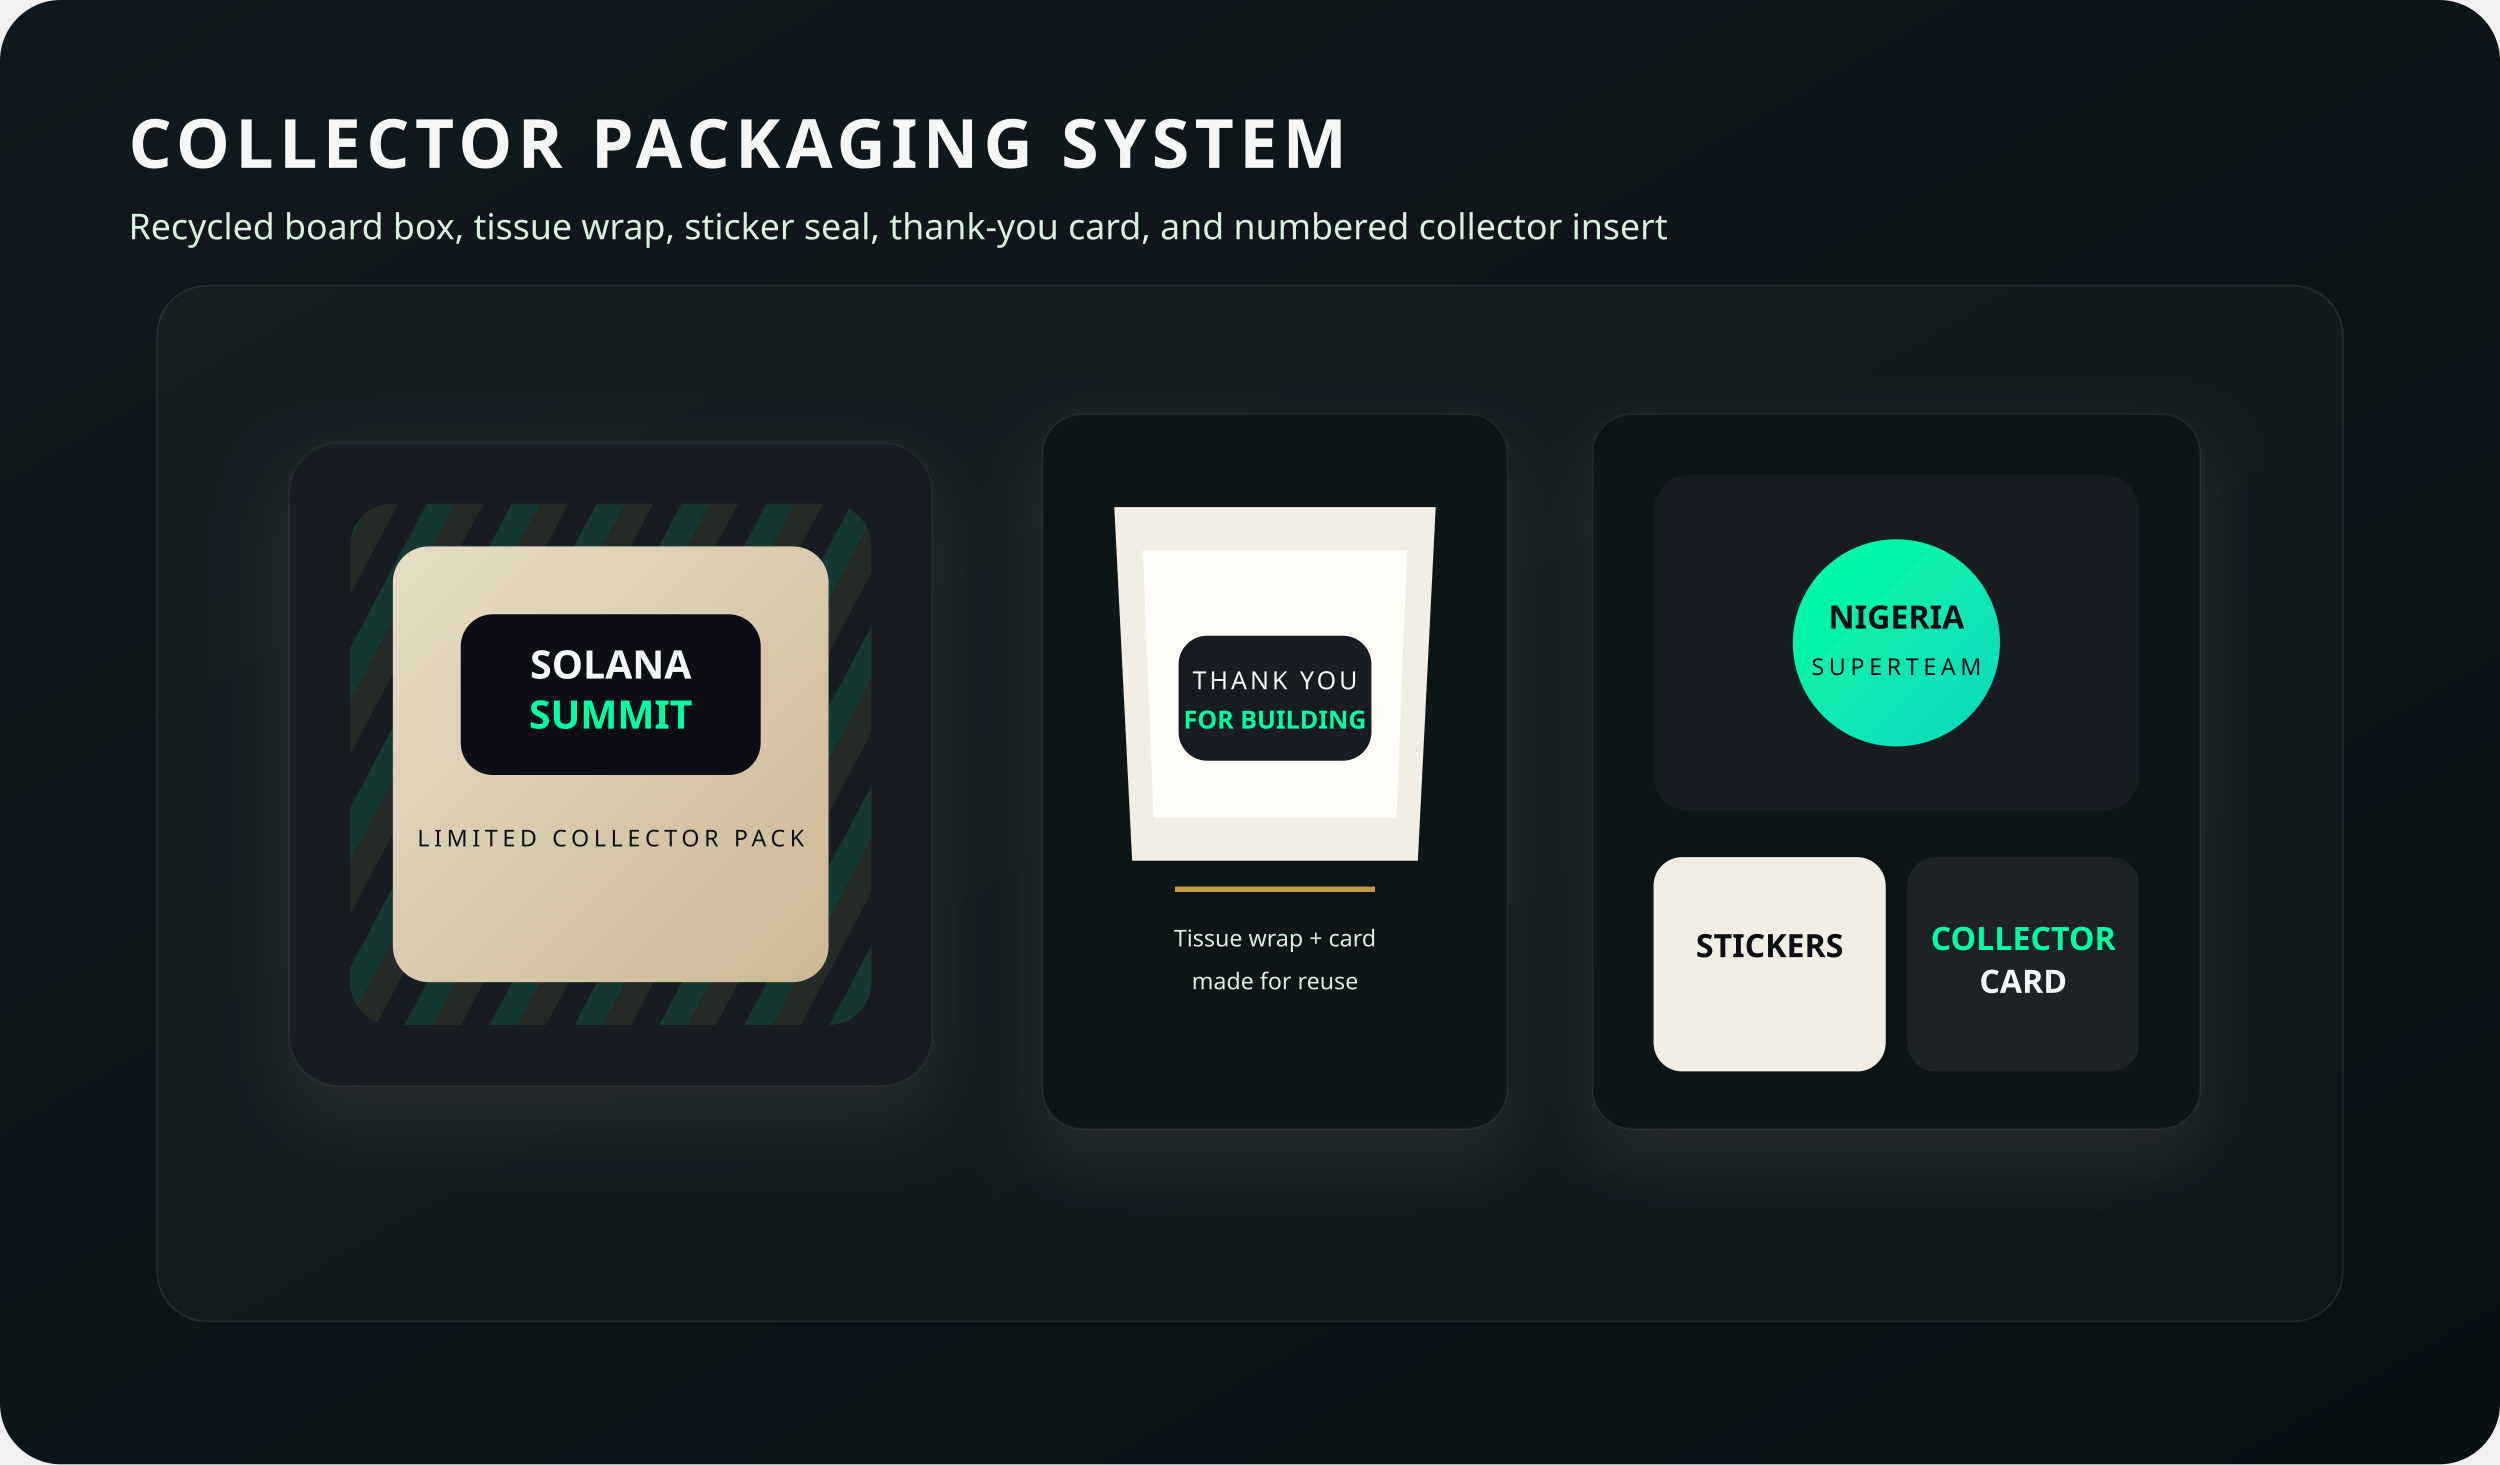
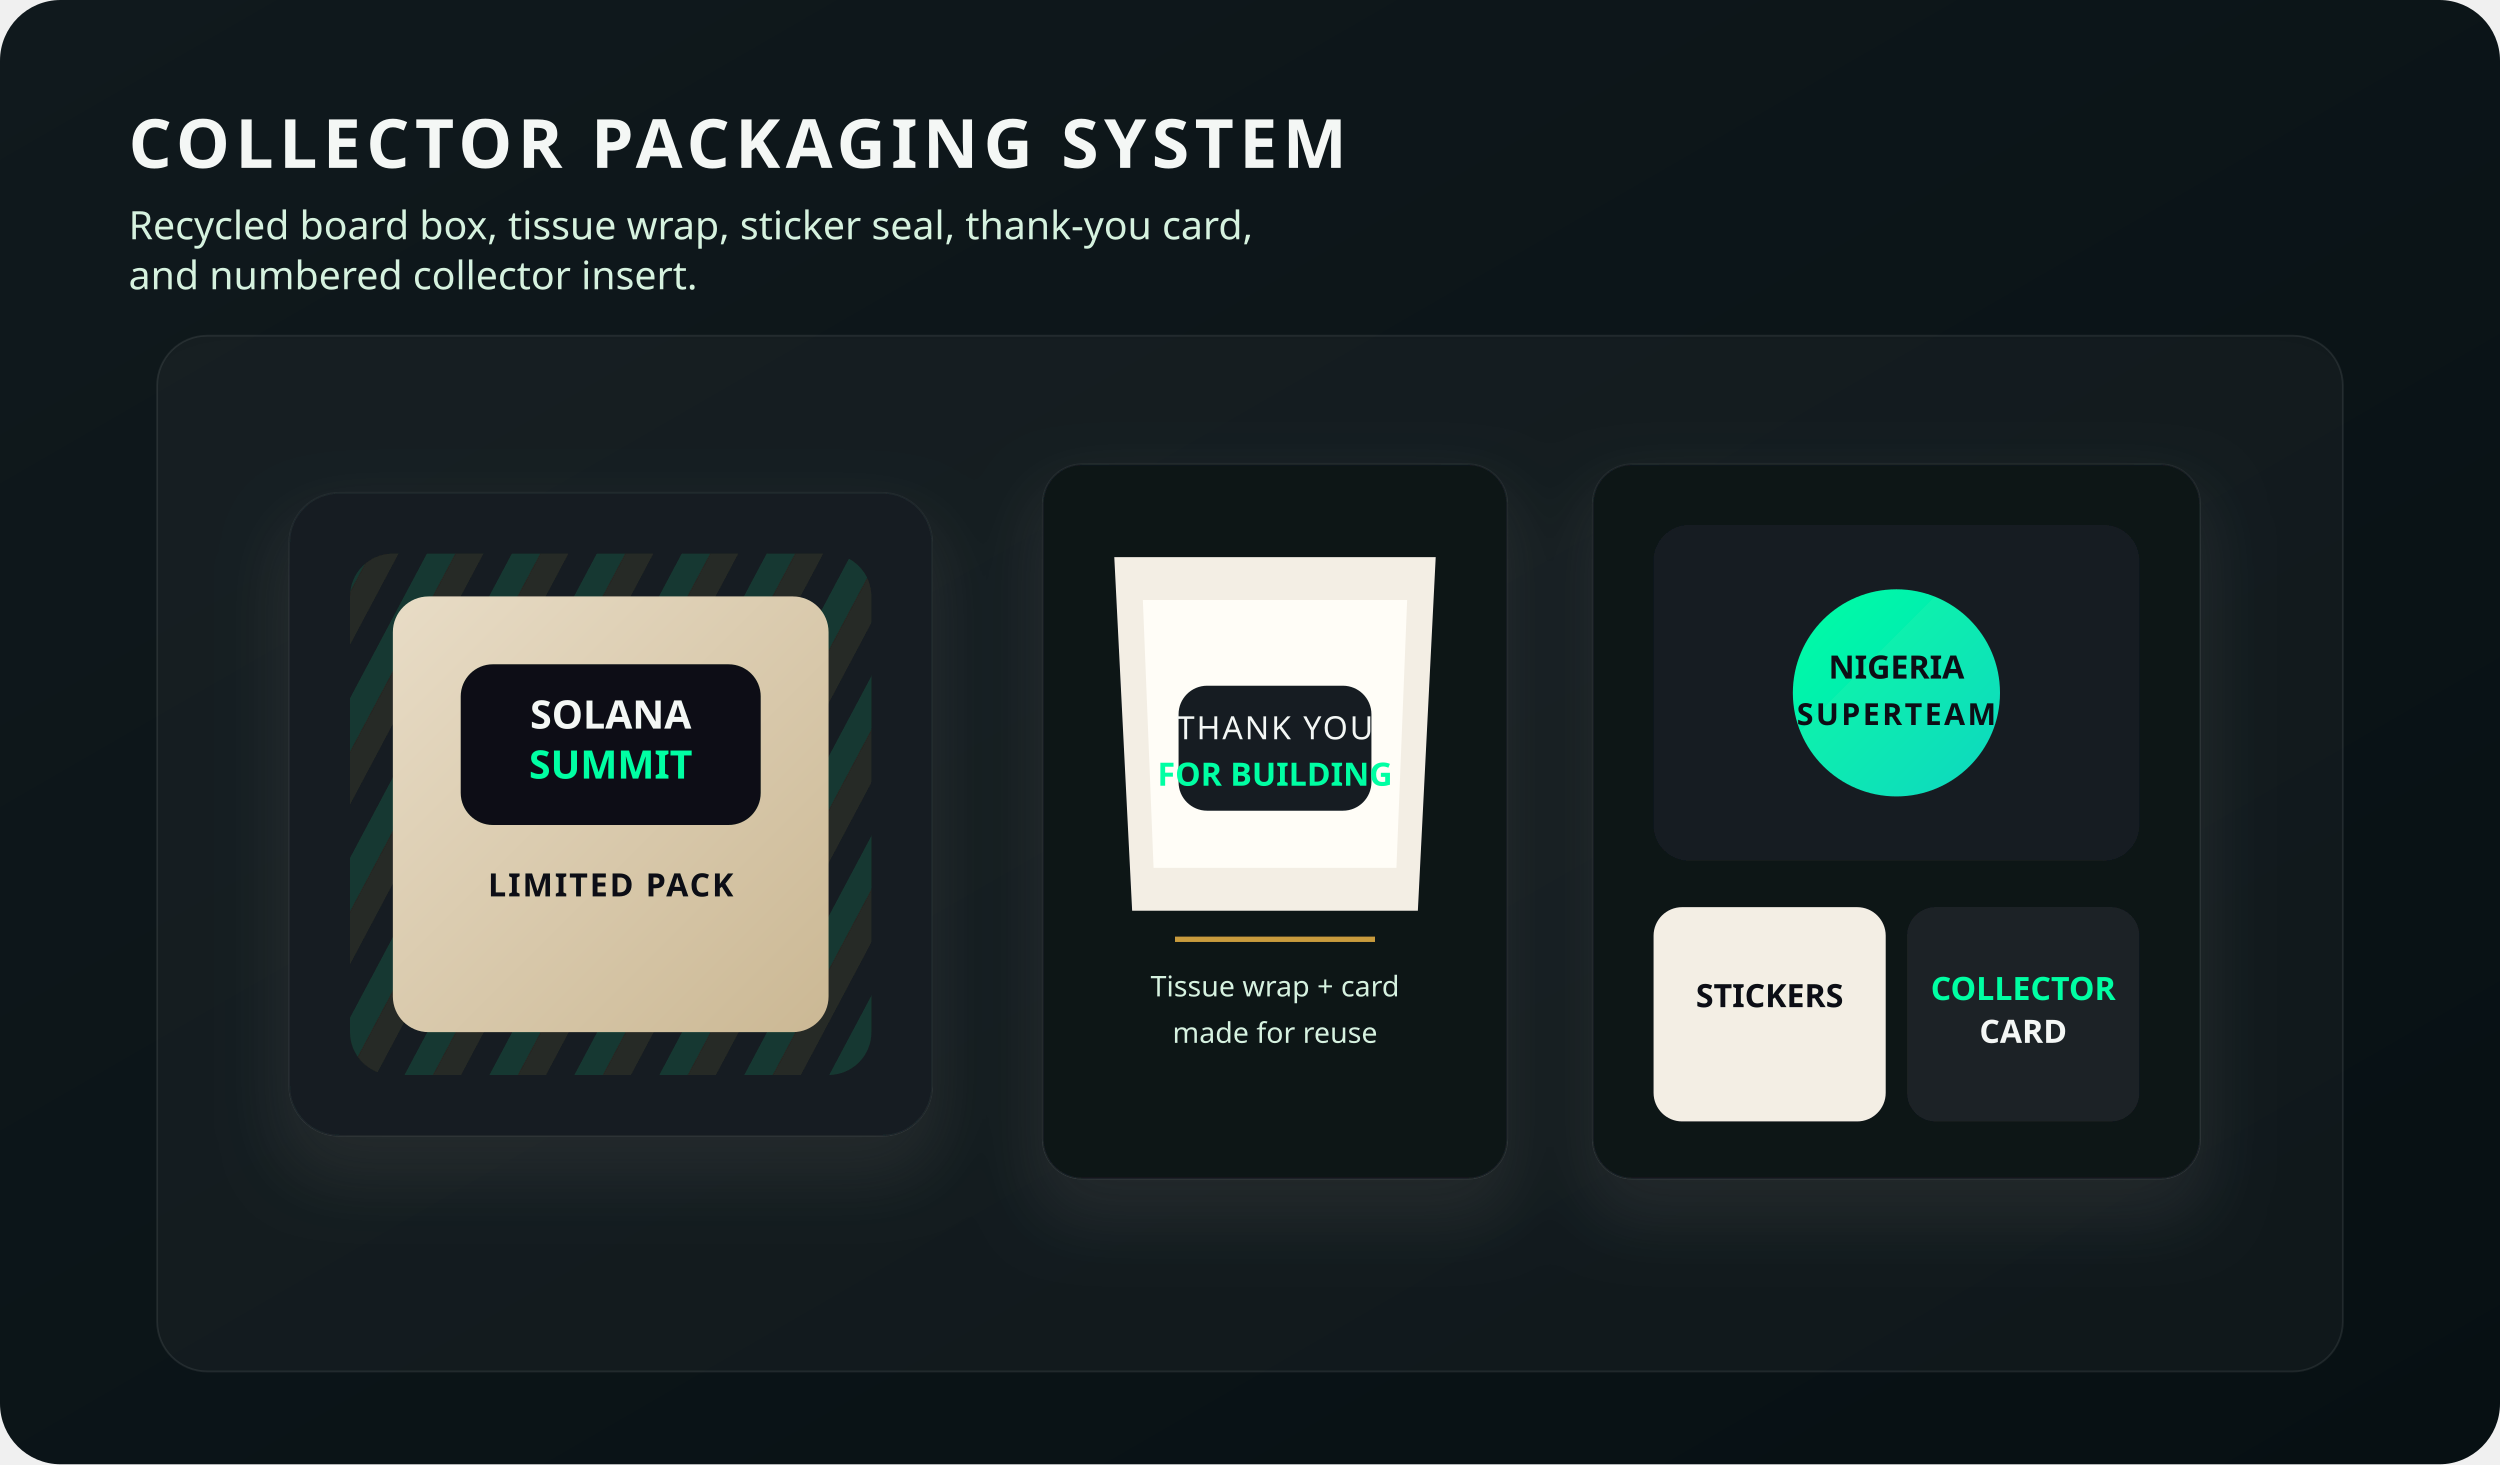
<svg xmlns="http://www.w3.org/2000/svg" viewBox="0 0 1400 820" role="img" aria-label="Packaging system production render">
  <defs>
    <linearGradient id="bg" x1="0" y1="0" x2="1" y2="1">
      <stop offset="0%" stop-color="#10191d" />
      <stop offset="100%" stop-color="#071013" />
    </linearGradient>
    <linearGradient id="box" x1="0" y1="0" x2="1" y2="1">
      <stop offset="0%" stop-color="#e8dcc6" />
      <stop offset="100%" stop-color="#cbb894" />
    </linearGradient>
    <linearGradient id="mint" x1="0" y1="0" x2="1" y2="1">
      <stop offset="0%" stop-color="#00ffa3" />
      <stop offset="100%" stop-color="#12d6c0" />
    </linearGradient>
    <filter id="shadow" x="-20%" y="-20%" width="140%" height="140%">
      <feDropShadow dx="0" dy="18" stdDeviation="18" flood-color="#000" flood-opacity=".34" />
    </filter>
    <pattern id="diags" width="42" height="42" patternUnits="userSpaceOnUse" patternTransform="rotate(28)">
      <rect width="42" height="42" fill="none" />
      <rect x="0" y="0" width="14" height="42" fill="#00ffa3" opacity=".12" />
      <rect x="14" y="0" width="14" height="42" fill="#c89b3c" opacity=".1" />
      <rect x="28" y="0" width="14" height="42" fill="#081114" opacity=".06" />
    </pattern>
  </defs>
  <rect width="1400" height="820" rx="34" fill="url(#bg)" />
  <text x="72" y="94" fill="#f4f7f5" font-family="Bahnschrift, Segoe UI, sans-serif" font-size="38" font-weight="700" letter-spacing=".08em">COLLECTOR PACKAGING SYSTEM</text>
-   <text x="72" y="134" fill="#d6f2df" font-family="Bahnschrift, Segoe UI, sans-serif" font-size="20">Recycled board box, tissue wrap, sticker seal, thank-you card, and numbered collector insert</text>
-   <g filter="url(#shadow)" transform="translate(88,160)">
+   <text x="72" y="134" fill="#d6f2df" font-family="Bahnschrift, Segoe UI, sans-serif" font-size="22">Recycled board box, tissue wrap, sticker seal, thank-you card,</text>
+   <text x="72" y="162" fill="#d6f2df" font-family="Bahnschrift, Segoe UI, sans-serif" font-size="22">and numbered collector insert.</text>
+   <g filter="url(#shadow)" transform="translate(88,188)">
    <rect width="1224" height="580" rx="28" fill="rgba(255,255,255,.03)" stroke="#ffffff" stroke-opacity=".08" />
    <g transform="translate(74,88)">
      <rect x="0" y="0" width="360" height="360" rx="28" fill="#151d22" stroke="#ffffff" stroke-opacity=".05" />
      <rect x="34" y="34" width="292" height="292" rx="24" fill="url(#diags)" />
      <rect x="58" y="58" width="244" height="244" rx="20" fill="url(#box)" />
      <rect x="96" y="96" width="168" height="90" rx="18" fill="#0b1114" />
      <text x="180" y="132" text-anchor="middle" fill="#f4f7f5" font-family="Bahnschrift, Segoe UI, sans-serif" font-size="22" font-weight="700">SOLANA</text>
      <text x="180" y="160" text-anchor="middle" fill="#00ffa3" font-family="Bahnschrift, Segoe UI, sans-serif" font-size="22" font-weight="700">SUMMIT</text>
-       <text x="180" y="226" text-anchor="middle" fill="#081114" font-family="Bahnschrift, Segoe UI, sans-serif" font-size="13" letter-spacing=".2em">LIMITED COLLECTOR PACK</text>
+       <text x="180" y="226" text-anchor="middle" fill="#081114" font-family="Bahnschrift, Segoe UI, sans-serif" font-size="18" font-weight="700" letter-spacing=".06em">LIMITED PACK</text>
    </g>
    <g transform="translate(496,72)">
      <rect x="0" y="0" width="260" height="400" rx="22" fill="#0d1418" stroke="#ffffff" stroke-opacity=".06" />
      <path d="M40 52 H220 L210 250 H50 Z" fill="#f3eee4" />
      <path d="M56 76 H204 L198 226 H62 Z" fill="#fffdf7" />
      <rect x="76" y="124" width="108" height="70" rx="16" fill="#151d22" />
-       <text x="130" y="154" text-anchor="middle" fill="#f4f7f5" font-family="Bahnschrift, Segoe UI, sans-serif" font-size="14" letter-spacing=".12em">THANK YOU</text>
-       <text x="130" y="176" text-anchor="middle" fill="#00ffa3" font-family="Bahnschrift, Segoe UI, sans-serif" font-size="14" font-weight="700">FOR BUILDING</text>
+       <text x="130" y="154" text-anchor="middle" fill="#f4f7f5" font-family="Bahnschrift, Segoe UI, sans-serif" font-size="18" letter-spacing=".06em">THANK YOU</text>
+       <text x="130" y="180" text-anchor="middle" fill="#00ffa3" font-family="Bahnschrift, Segoe UI, sans-serif" font-size="18" font-weight="700">FOR BUILDING</text>
      <path d="M74 266 H186" stroke="#c89b3c" stroke-width="3" />
-       <text x="130" y="298" text-anchor="middle" fill="#d6f2df" font-family="Bahnschrift, Segoe UI, sans-serif" font-size="13">Tissue wrap + card</text>
-       <text x="130" y="322" text-anchor="middle" fill="#d6f2df" font-family="Bahnschrift, Segoe UI, sans-serif" font-size="13">made for reuse</text>
+       <text x="130" y="298" text-anchor="middle" fill="#d6f2df" font-family="Bahnschrift, Segoe UI, sans-serif" font-size="16">Tissue wrap + card</text>
+       <text x="130" y="324" text-anchor="middle" fill="#d6f2df" font-family="Bahnschrift, Segoe UI, sans-serif" font-size="16">made for reuse</text>
    </g>
    <g transform="translate(804,72)">
      <rect x="0" y="0" width="340" height="400" rx="22" fill="#0d1418" stroke="#ffffff" stroke-opacity=".06" />
      <rect x="34" y="34" width="272" height="188" rx="20" fill="#151d22" />
      <circle cx="170" cy="128" r="58" fill="url(#mint)" />
      <text x="170" y="120" text-anchor="middle" fill="#081114" font-family="Bahnschrift, Segoe UI, sans-serif" font-size="18" font-weight="700">NIGERIA</text>
-       <text x="170" y="146" text-anchor="middle" fill="#081114" font-family="Bahnschrift, Segoe UI, sans-serif" font-size="13" letter-spacing=".2em">SUPERTEAM</text>
+       <text x="170" y="146" text-anchor="middle" fill="#081114" font-family="Bahnschrift, Segoe UI, sans-serif" font-size="17" font-weight="700" letter-spacing=".08em">SUPERTEAM</text>
      <rect x="34" y="248" width="130" height="120" rx="16" fill="#f3eee4" />
      <rect x="176" y="248" width="130" height="120" rx="16" fill="#1d2327" />
      <text x="99" y="304" text-anchor="middle" fill="#081114" font-family="Bahnschrift, Segoe UI, sans-serif" font-size="18" font-weight="700">STICKERS</text>
      <text x="241" y="300" text-anchor="middle" fill="#00ffa3" font-family="Bahnschrift, Segoe UI, sans-serif" font-size="18" font-weight="700">COLLECTOR</text>
      <text x="241" y="324" text-anchor="middle" fill="#f4f7f5" font-family="Bahnschrift, Segoe UI, sans-serif" font-size="18" font-weight="700">CARD</text>
    </g>
  </g>
</svg>
